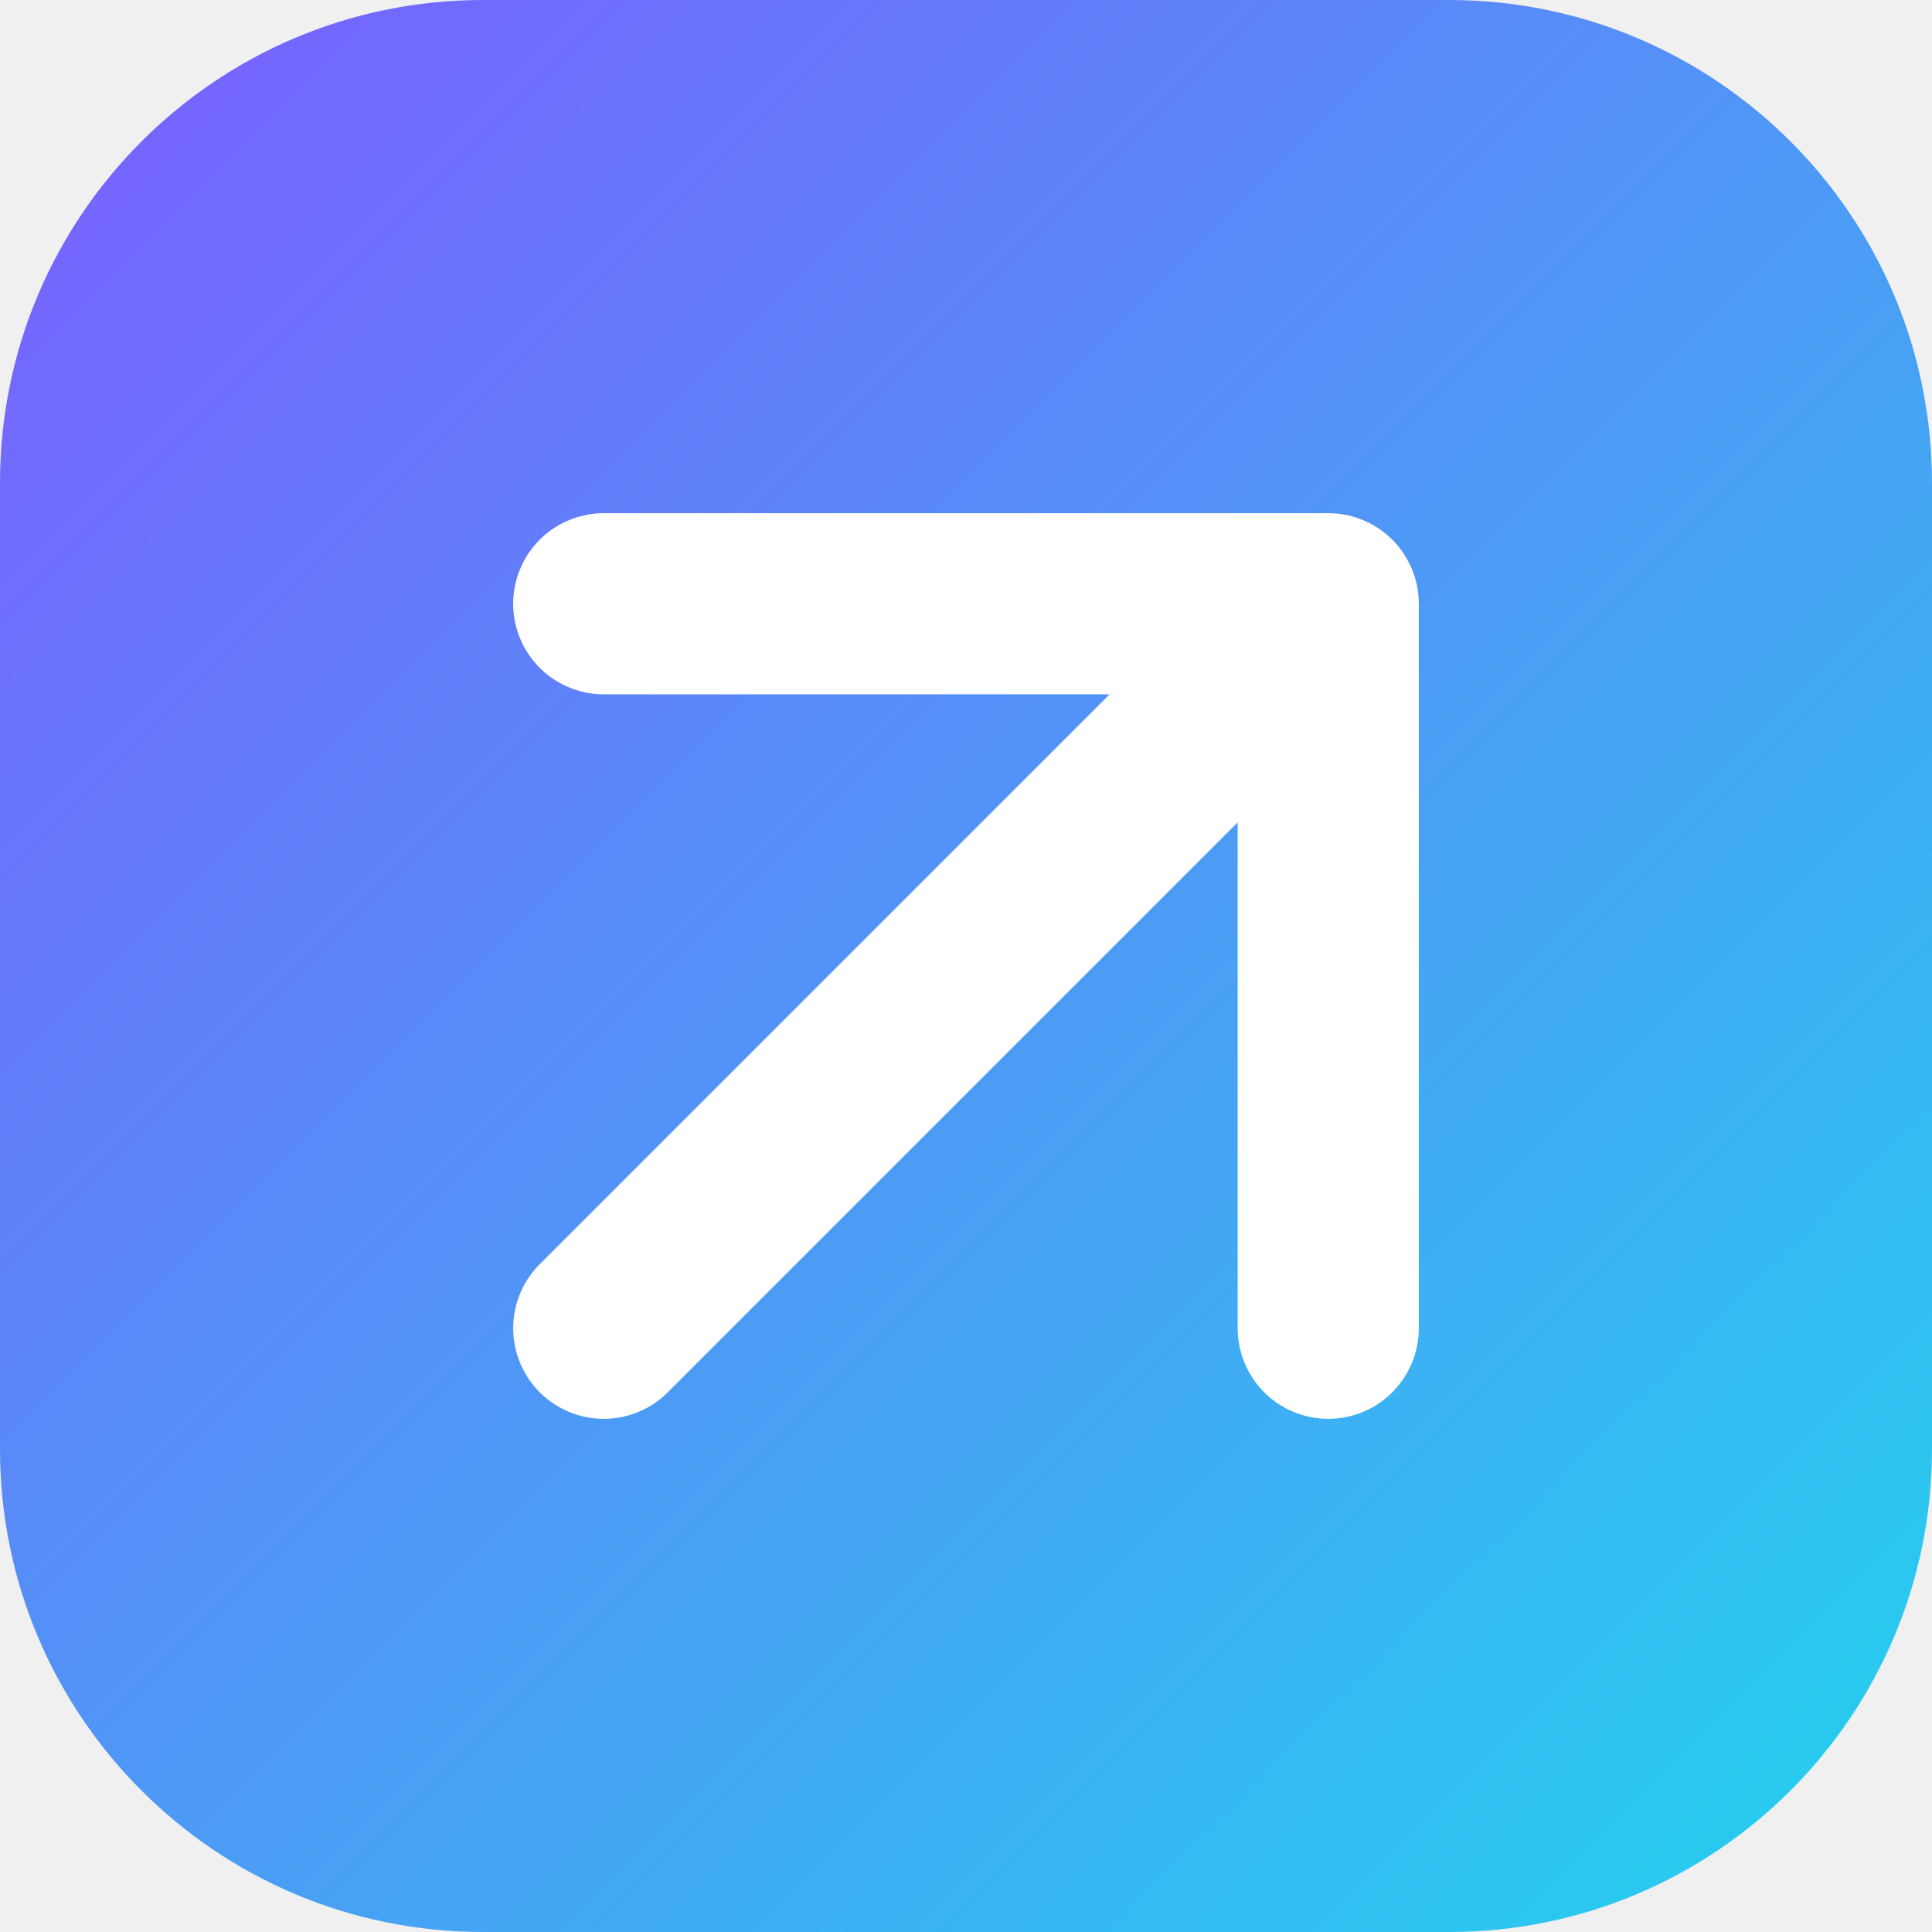
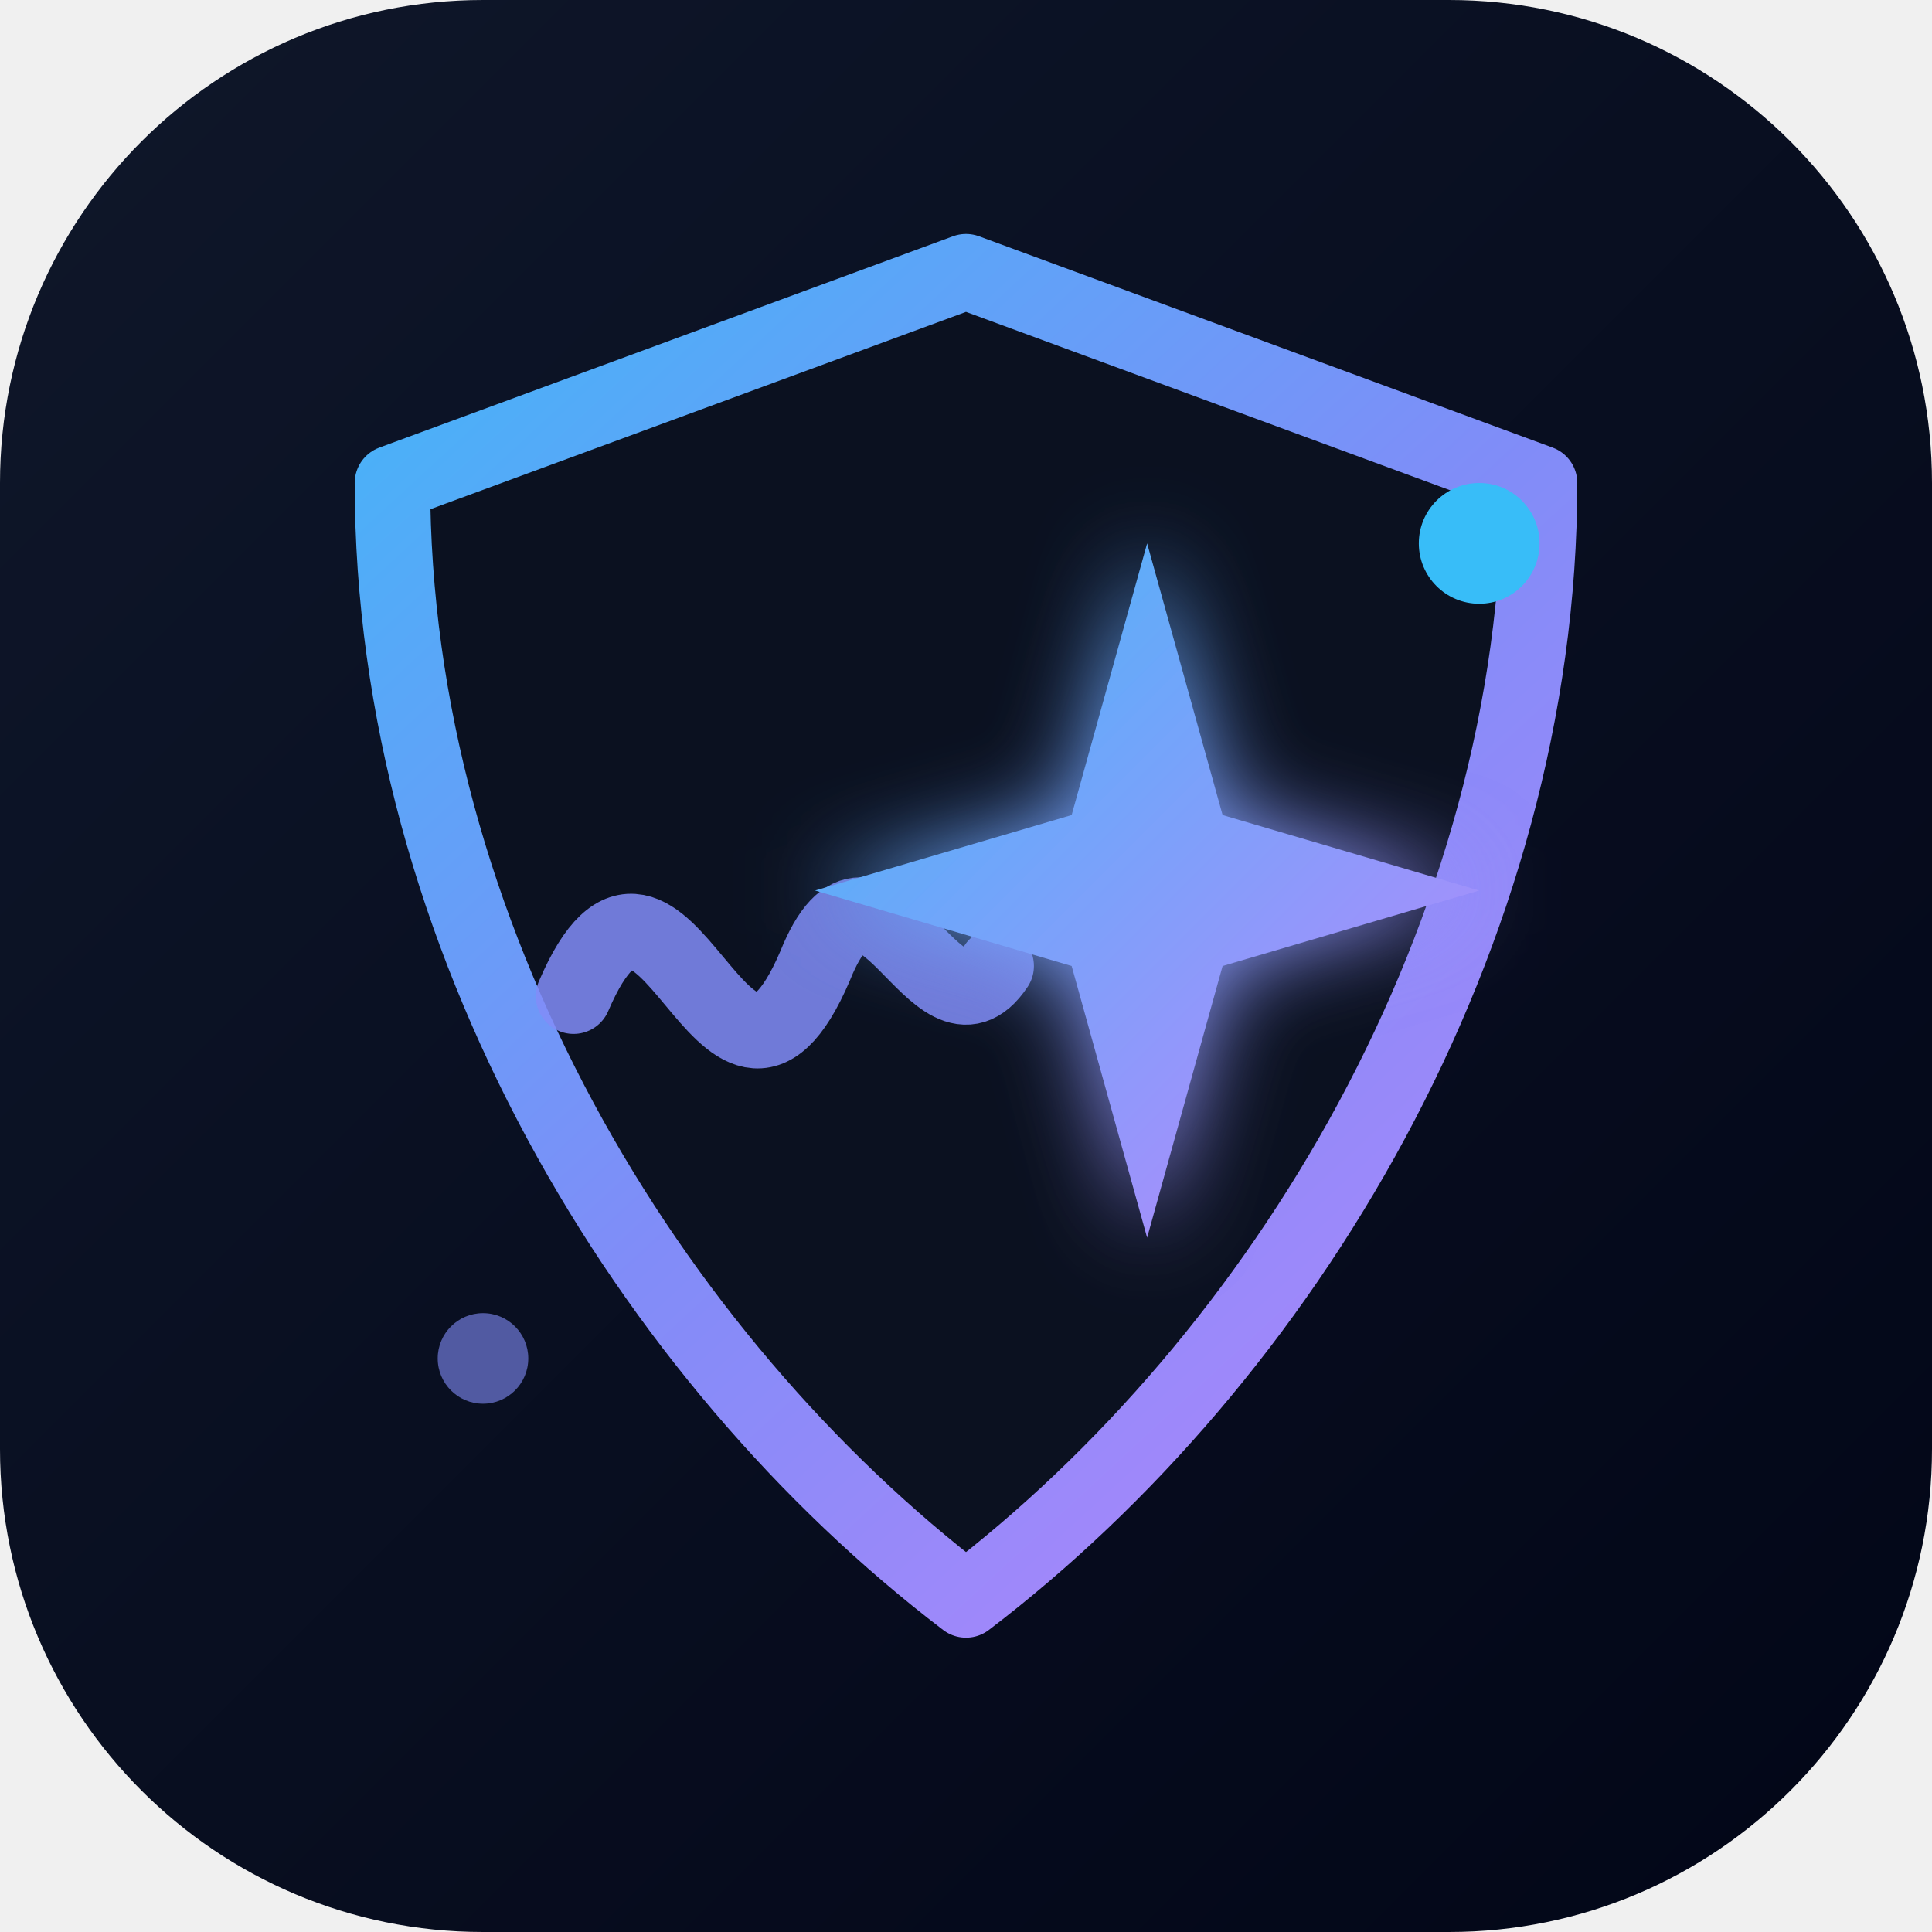
- <svg xmlns="http://www.w3.org/2000/svg" viewBox="0 0 32 32">
+ <svg xmlns="http://www.w3.org/2000/svg" viewBox="0 0 64 64" fill="none">
  <defs>
-     <linearGradient id="g" x1="0" y1="0" x2="1" y2="1">
-       <stop offset="0" stop-color="#7c5cff" />
-       <stop offset="1" stop-color="#22d3ee" />
+     <linearGradient id="shield-bg" x1="0" y1="0" x2="64" y2="64" gradientUnits="userSpaceOnUse">
+       <stop offset="0%" stop-color="#0f172a" />
+       <stop offset="100%" stop-color="#020617" />
    </linearGradient>
+     <linearGradient id="shield-stroke" x1="8" y1="6" x2="56" y2="58" gradientUnits="userSpaceOnUse">
+       <stop offset="0%" stop-color="#38bdf8" />
+       <stop offset="50%" stop-color="#818cf8" />
+       <stop offset="100%" stop-color="#c084fc" />
+     </linearGradient>
+     <linearGradient id="core-glow" x1="24" y1="18" x2="48" y2="42" gradientUnits="userSpaceOnUse">
+       <stop offset="0%" stop-color="#38bdf8" />
+       <stop offset="100%" stop-color="#c084fc" />
+     </linearGradient>
+     <filter id="neon-glow" x="-20%" y="-20%" width="140%" height="140%">
+       <feGaussianBlur stdDeviation="1.5" result="blur" />
+       <feMerge>
+         <feMergeNode in="blur" />
+         <feMergeNode in="SourceGraphic" />
+       </feMerge>
+     </filter>
  </defs>
-   <rect width="32" height="32" rx="8" fill="url(#g)" />
-   <path d="M10 22 22 10M10 10h12v12" stroke="#fff" stroke-width="3" fill="none" stroke-linecap="round" stroke-linejoin="round" />
+   <rect width="64" height="64" rx="16" fill="url(#shield-bg)" />
+   <path d="M32 9 L51 16 C51 31 42.5 45 32 53 C21.5 45 13 31 13 16 Z" fill="#0b1120" stroke="url(#shield-stroke)" stroke-width="2.5" stroke-linejoin="round" />
+   <path d="M19 33 C22 26 24 39 27 32 C29 27 31 35 33 32" stroke="#818cf8" stroke-width="2.5" stroke-linecap="round" stroke-linejoin="round" opacity="0.85" />
+   <path d="M38 18 L40.5 27 L49 29.5 L40.5 32 L38 41 L35.5 32 L27 29.5 L35.5 27 Z" fill="url(#core-glow)" filter="url(#neon-glow)" />
+   <circle cx="49" cy="18" r="2" fill="#38bdf8" />
+   <circle cx="16" cy="45" r="1.5" fill="#818cf8" opacity="0.6" />
</svg>
